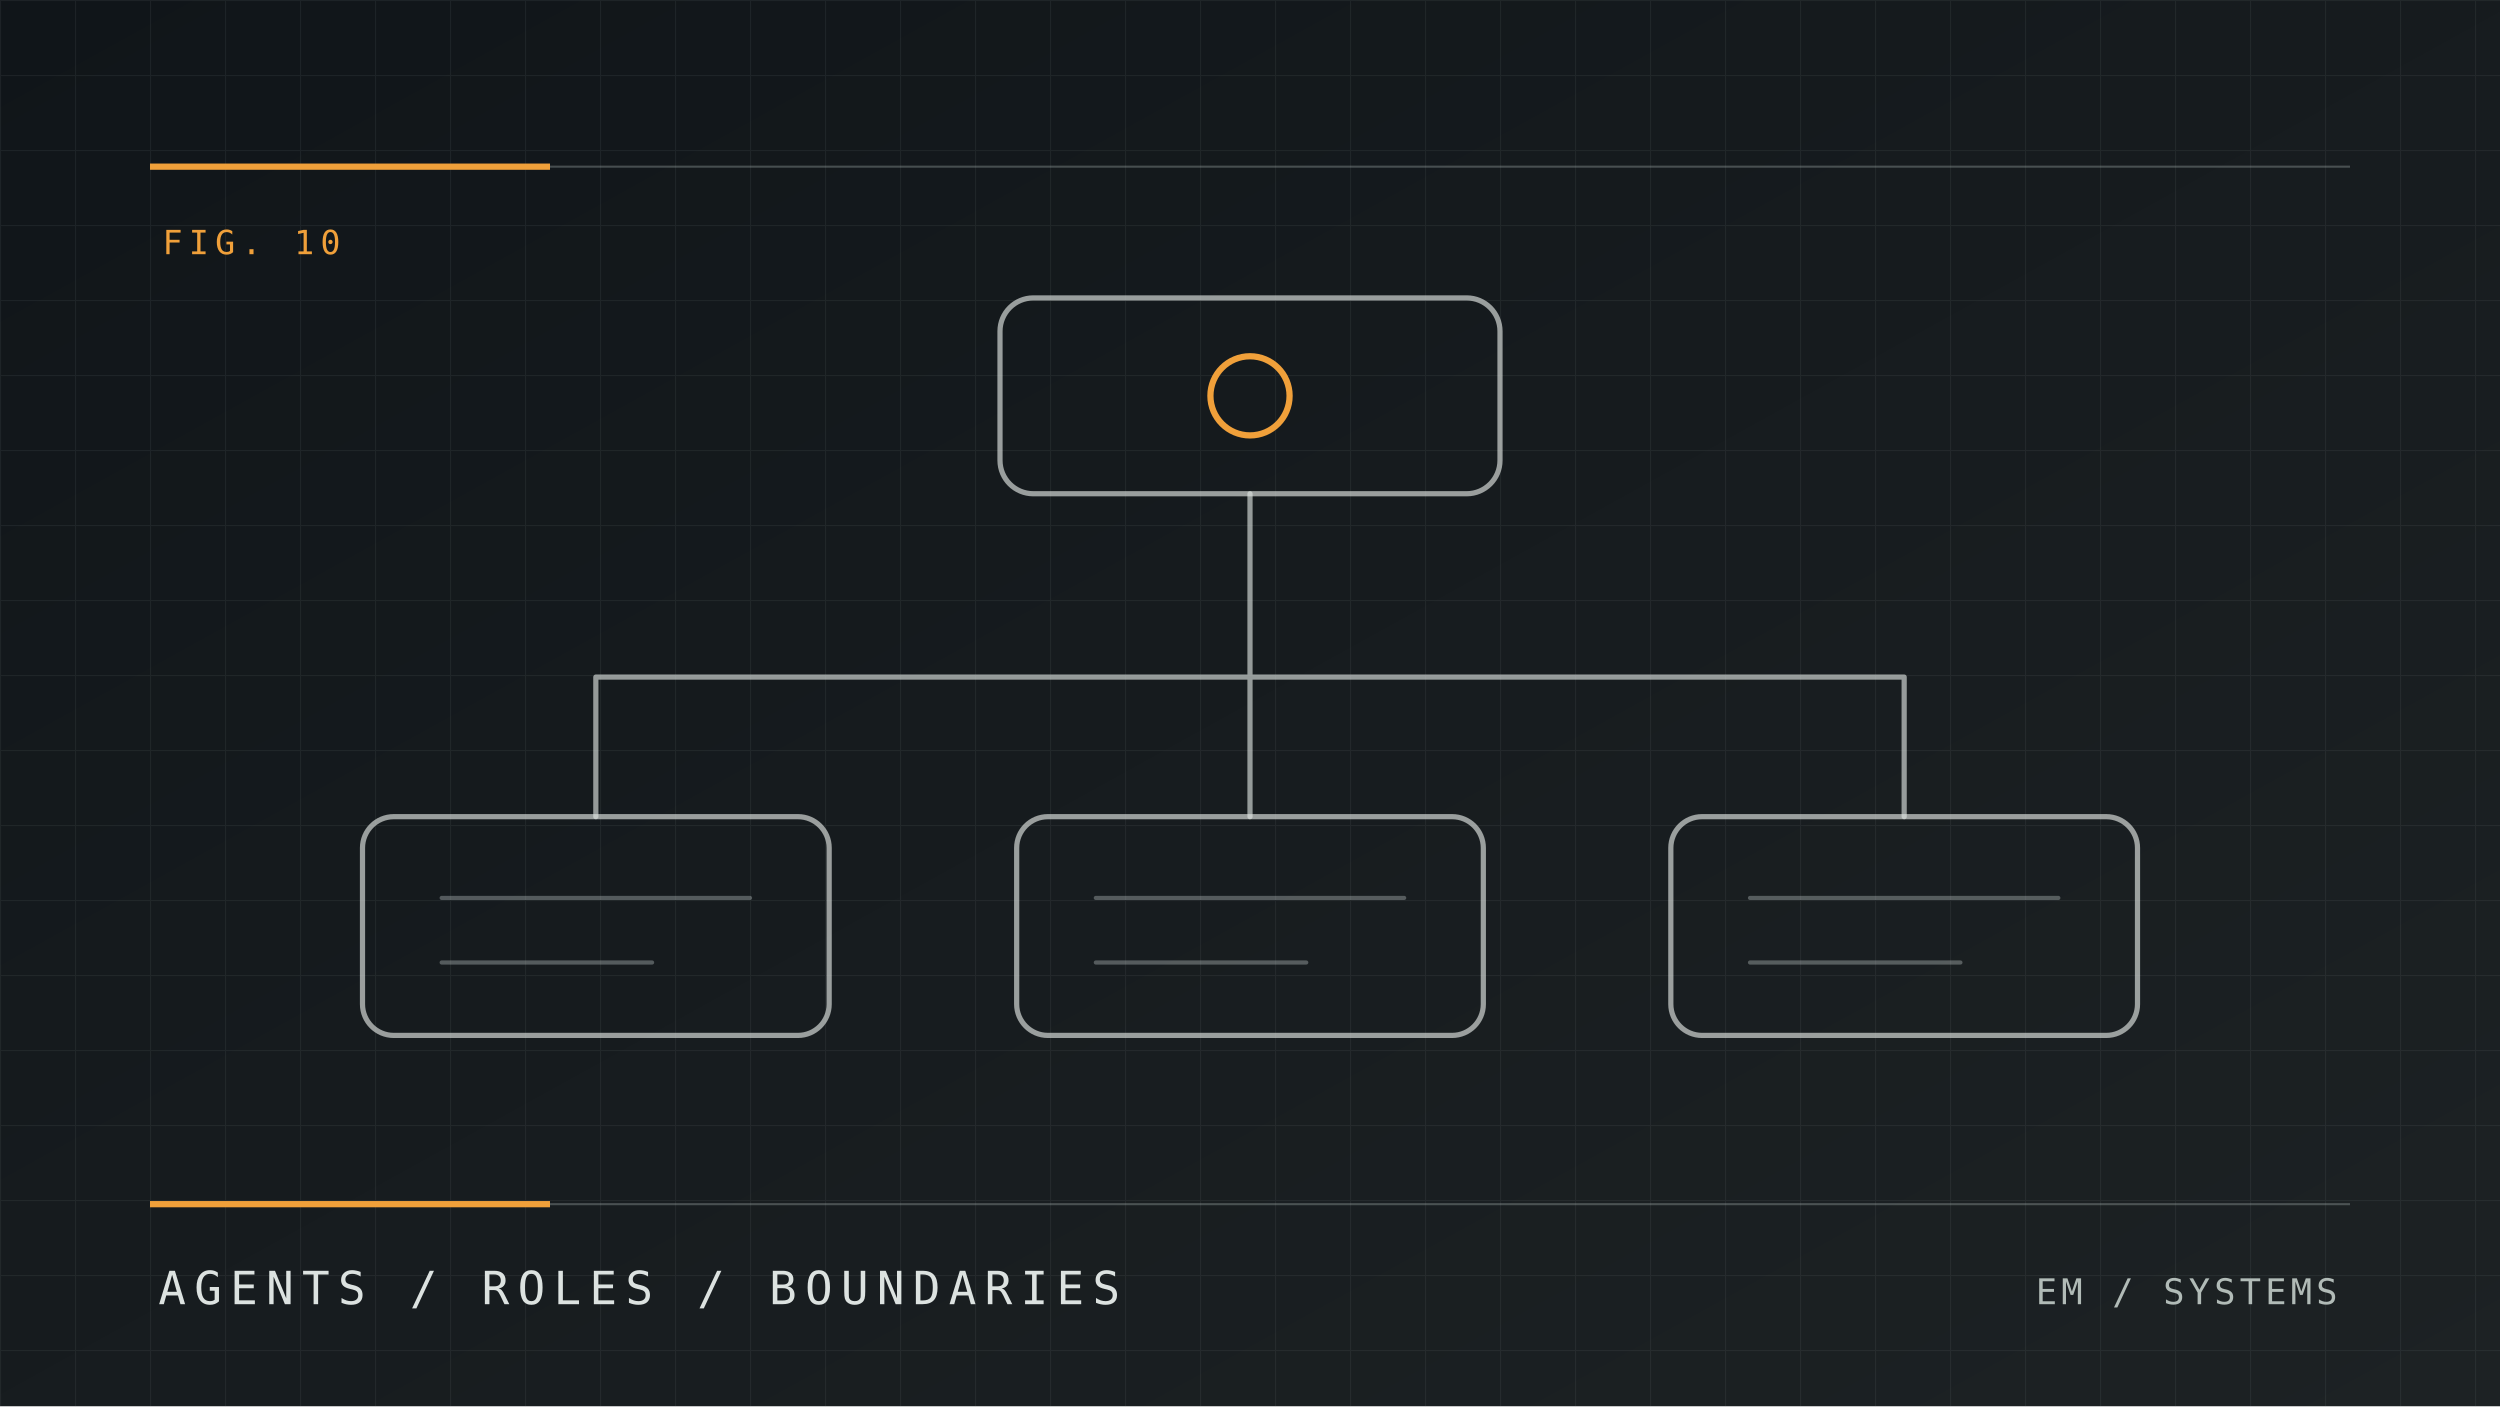
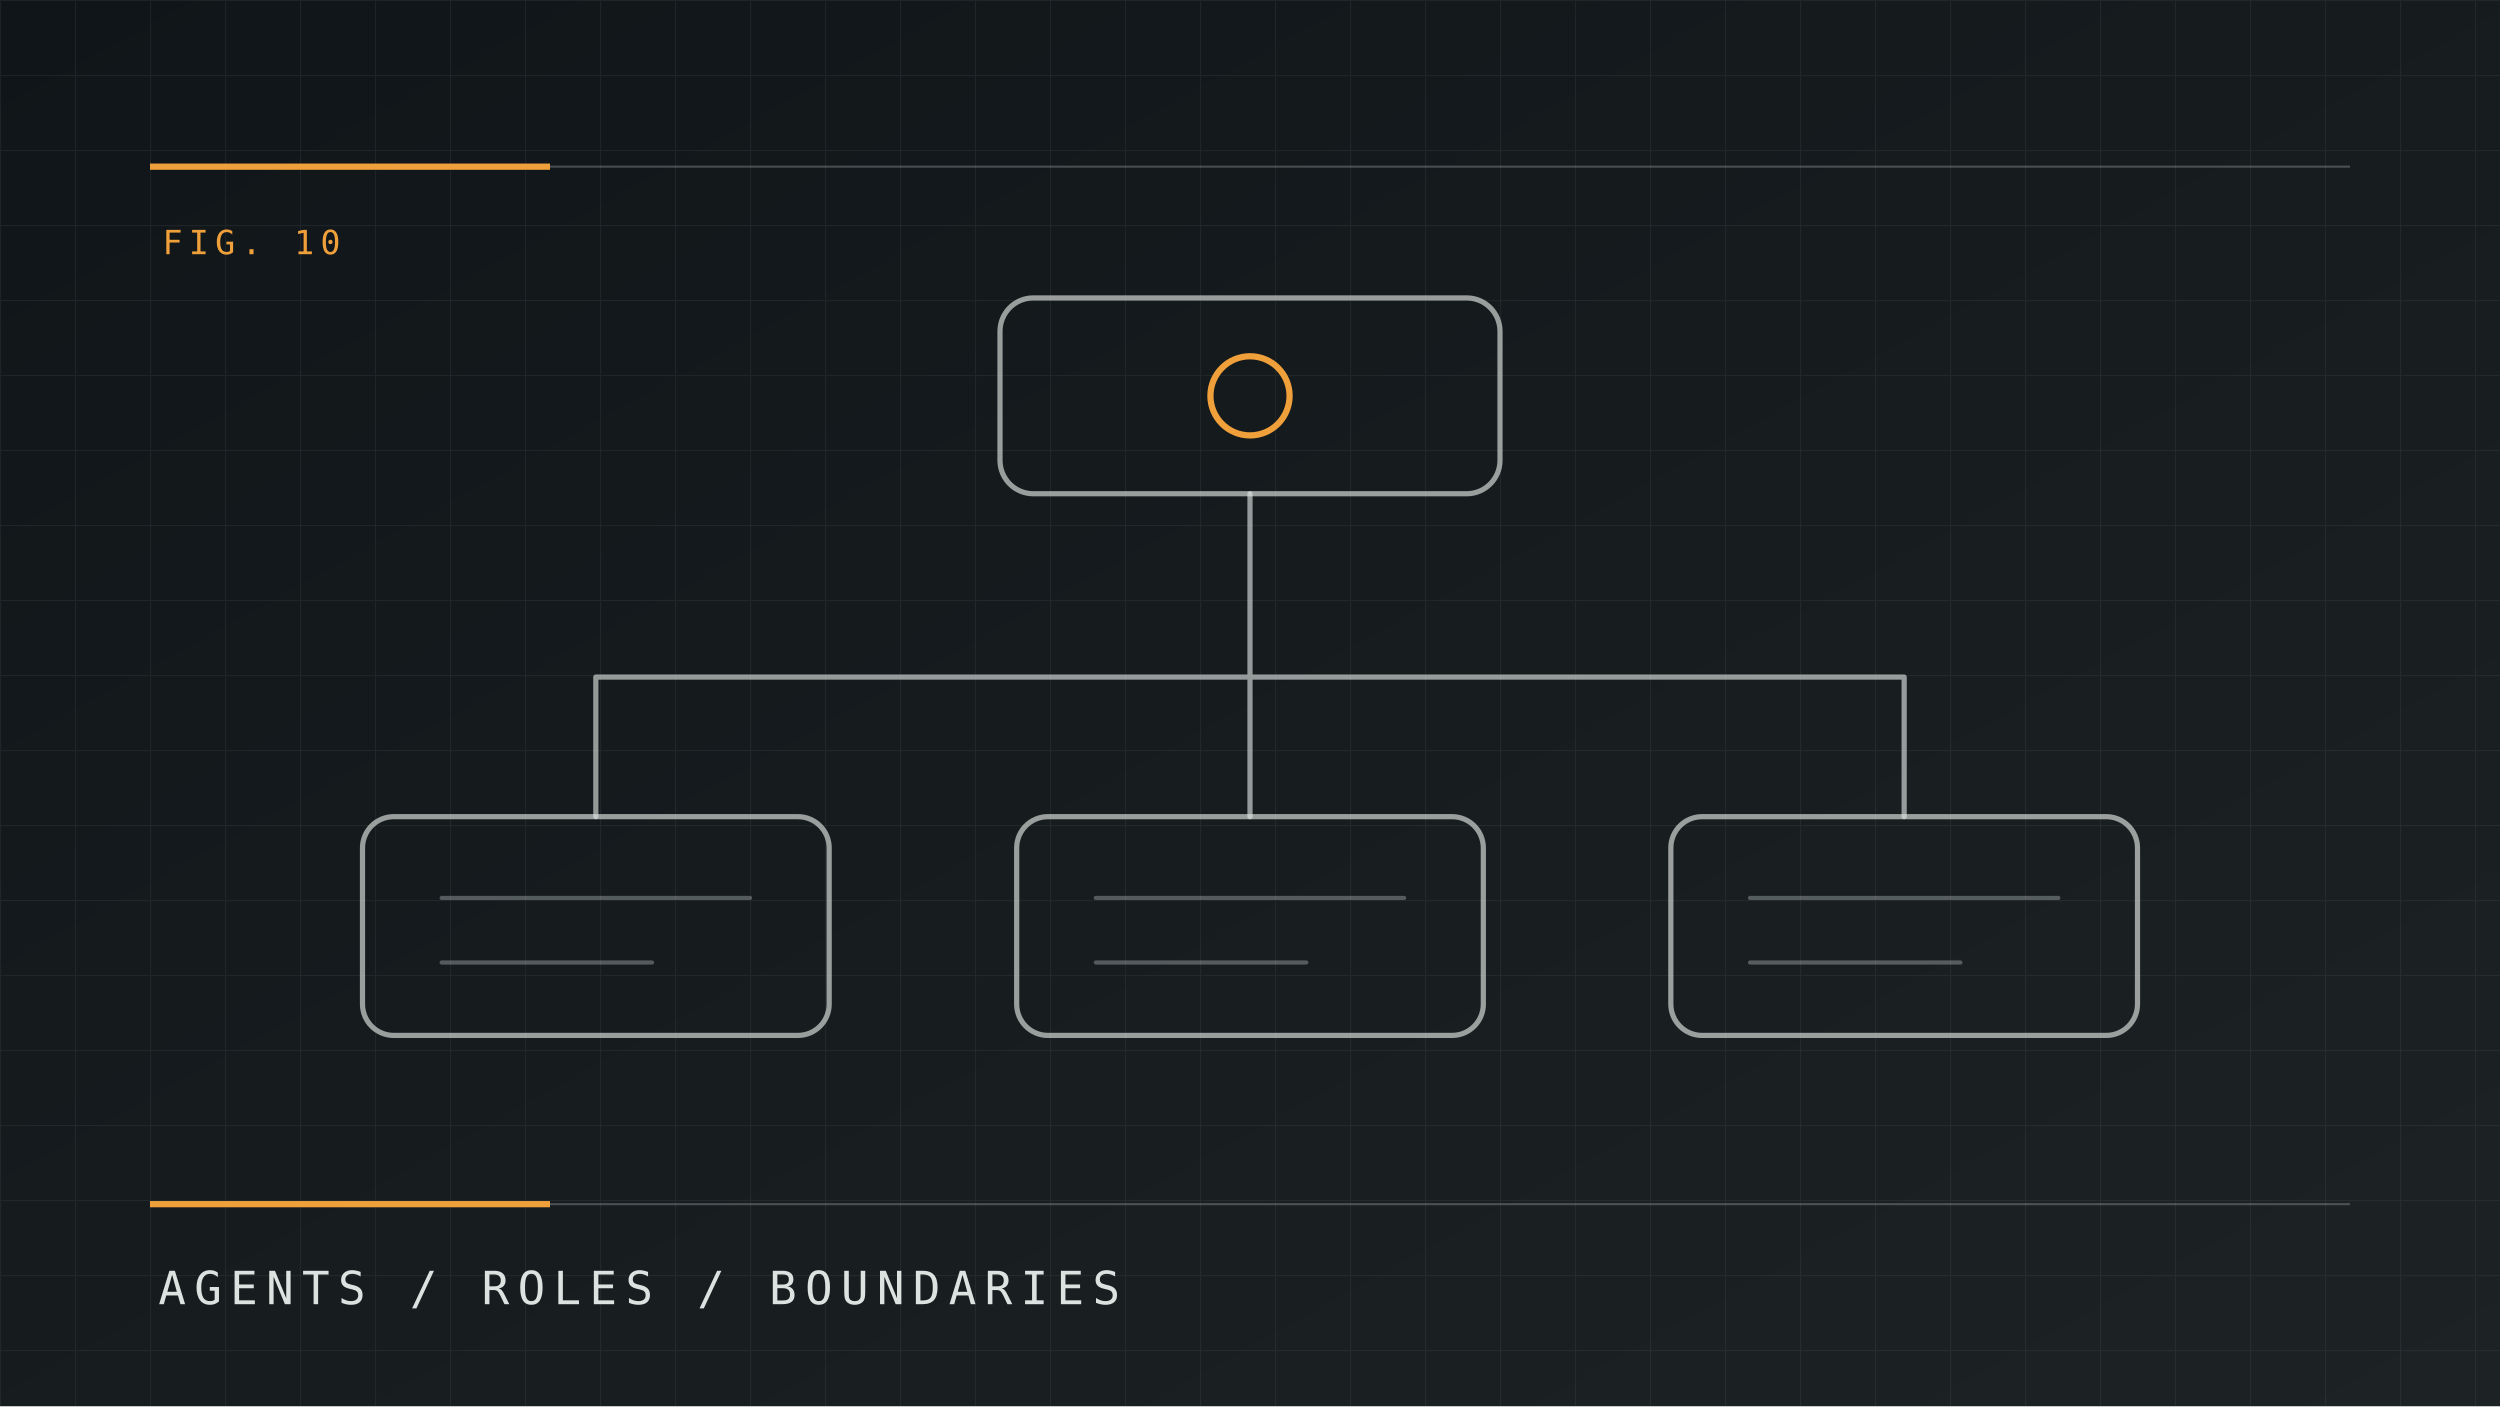
<svg xmlns="http://www.w3.org/2000/svg" viewBox="0 0 1200 675" role="img" aria-hidden="true">
  <defs>
    <pattern id="grid" width="36" height="36" patternUnits="userSpaceOnUse">
      <path d="M36 0H0V36" fill="none" stroke="#9eaaad" stroke-opacity=".09" stroke-width="1" />
    </pattern>
    <linearGradient id="ground" x2="1" y2="1">
      <stop stop-color="#101519" />
      <stop offset="1" stop-color="#1d2224" />
    </linearGradient>
  </defs>
  <style>.box{fill:none;stroke:#dde1df;stroke-opacity:.66;stroke-width:2.5}.line{fill:none;stroke:#dce2e0;stroke-opacity:.64;stroke-width:2.5;stroke-linecap:round;stroke-linejoin:round}.dim{fill:none;stroke:#c8d2d0;stroke-opacity:.35;stroke-width:2;stroke-linecap:round}.hot{fill:none;stroke:#f0a03a;stroke-width:3;stroke-linecap:round;stroke-linejoin:round}.node{fill:#f0a03a}.accent{fill:none;stroke:#f0a03a;stroke-width:3}.label{font:22px ui-monospace,monospace;fill:#e7e9e4;letter-spacing:3px}.small{font:17px ui-monospace,monospace;fill:#e7e9e4;letter-spacing:2px}</style>
  <rect width="1200" height="675" fill="url(#ground)" />
  <rect width="1200" height="675" fill="url(#grid)" />
  <path d="M72 80h1056M72 578h1056" stroke="#a7b3b0" stroke-opacity=".35" />
  <path d="M72 80h192M72 578h192" stroke="#f0a03a" stroke-width="3" />
  <text x="78" y="122" fill="#f0a03a" font-family="ui-monospace,monospace" font-size="16" letter-spacing="3">FIG. 10</text>
  <rect x="480" y="143" width="240" height="94" rx="16" class="box" />
  <circle cx="600" cy="190" r="19" class="accent" />
  <path d="M600 237v88m-314 0h628m-628 0v67m314-67v67m314-67v67" class="line" />
  <g class="box">
    <rect x="174" y="392" width="224" height="105" rx="15" />
    <rect x="488" y="392" width="224" height="105" rx="15" />
    <rect x="802" y="392" width="224" height="105" rx="15" />
  </g>
  <g class="dim">
    <path d="M212 431h148m-148 31h101M526 431h148m-148 31h101M840 431h148m-148 31h101" />
  </g>
  <text x="76" y="626" fill="#dce2e0" font-family="ui-monospace,monospace" font-size="22" letter-spacing="4">AGENTS / ROLES / BOUNDARIES</text>
-   <text x="1122" y="626" text-anchor="end" fill="#b1bbb7" font-family="ui-monospace,monospace" font-size="17" letter-spacing="2">EM / SYSTEMS</text>
</svg>
